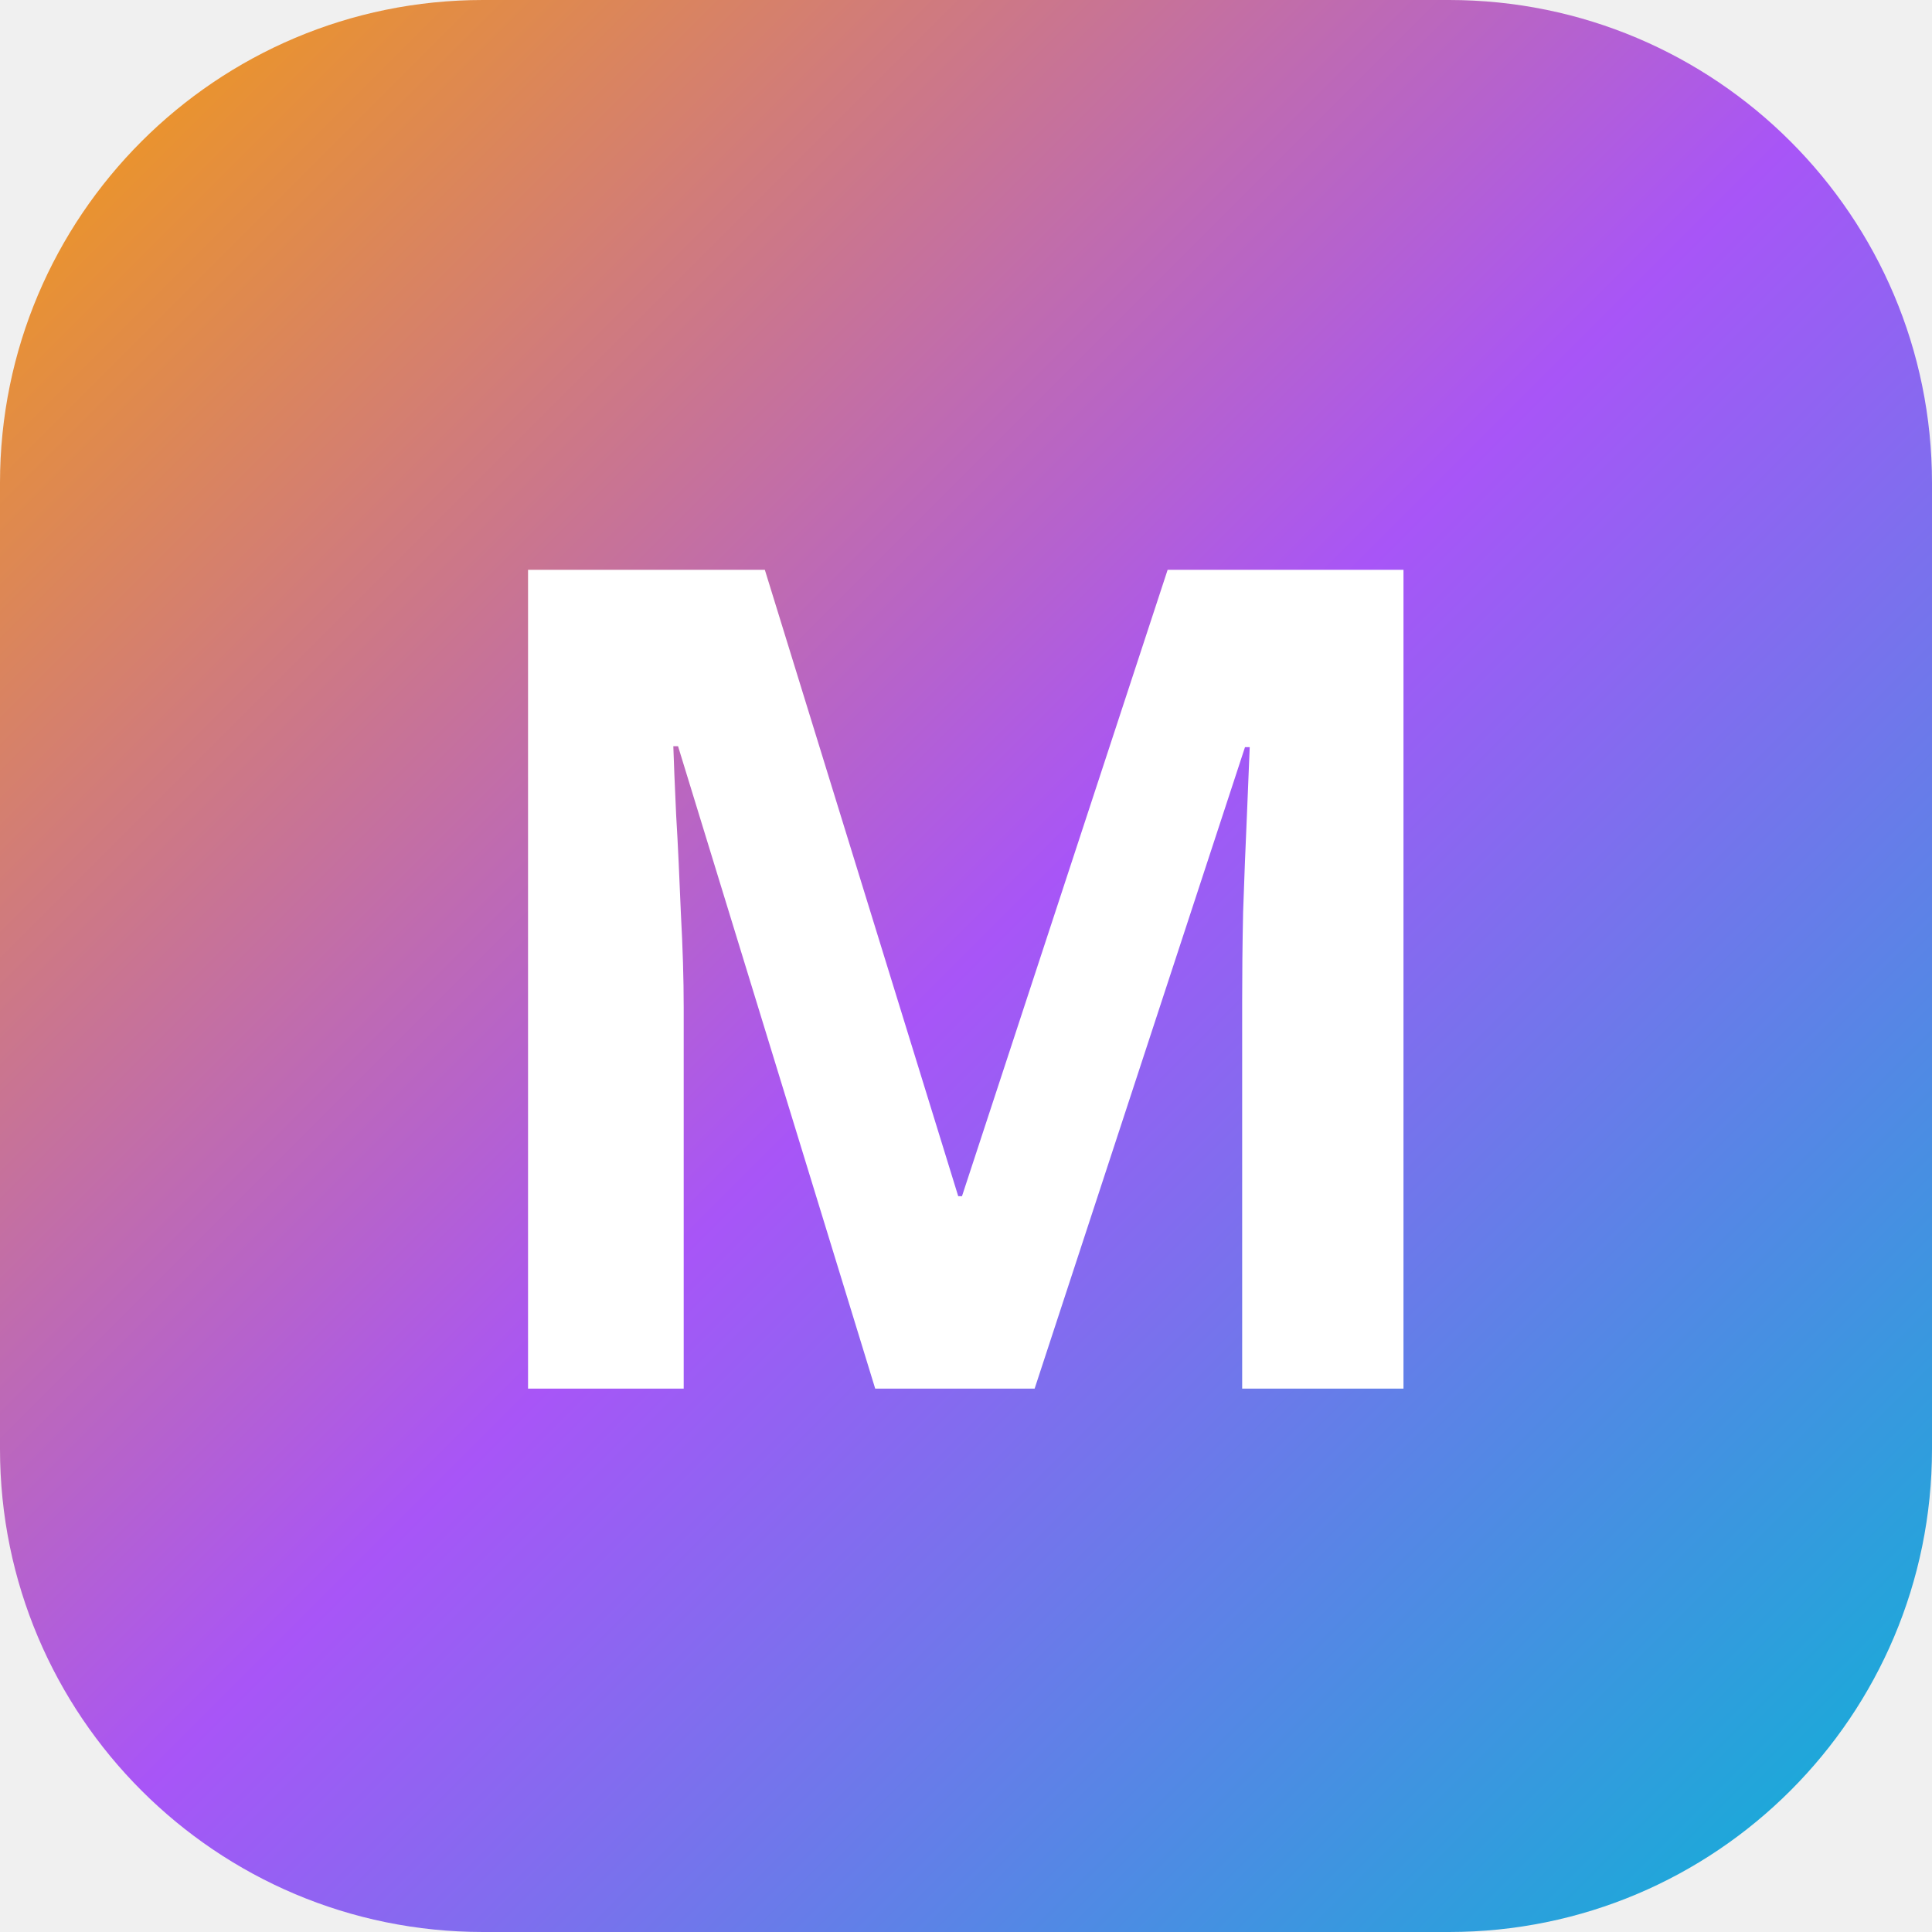
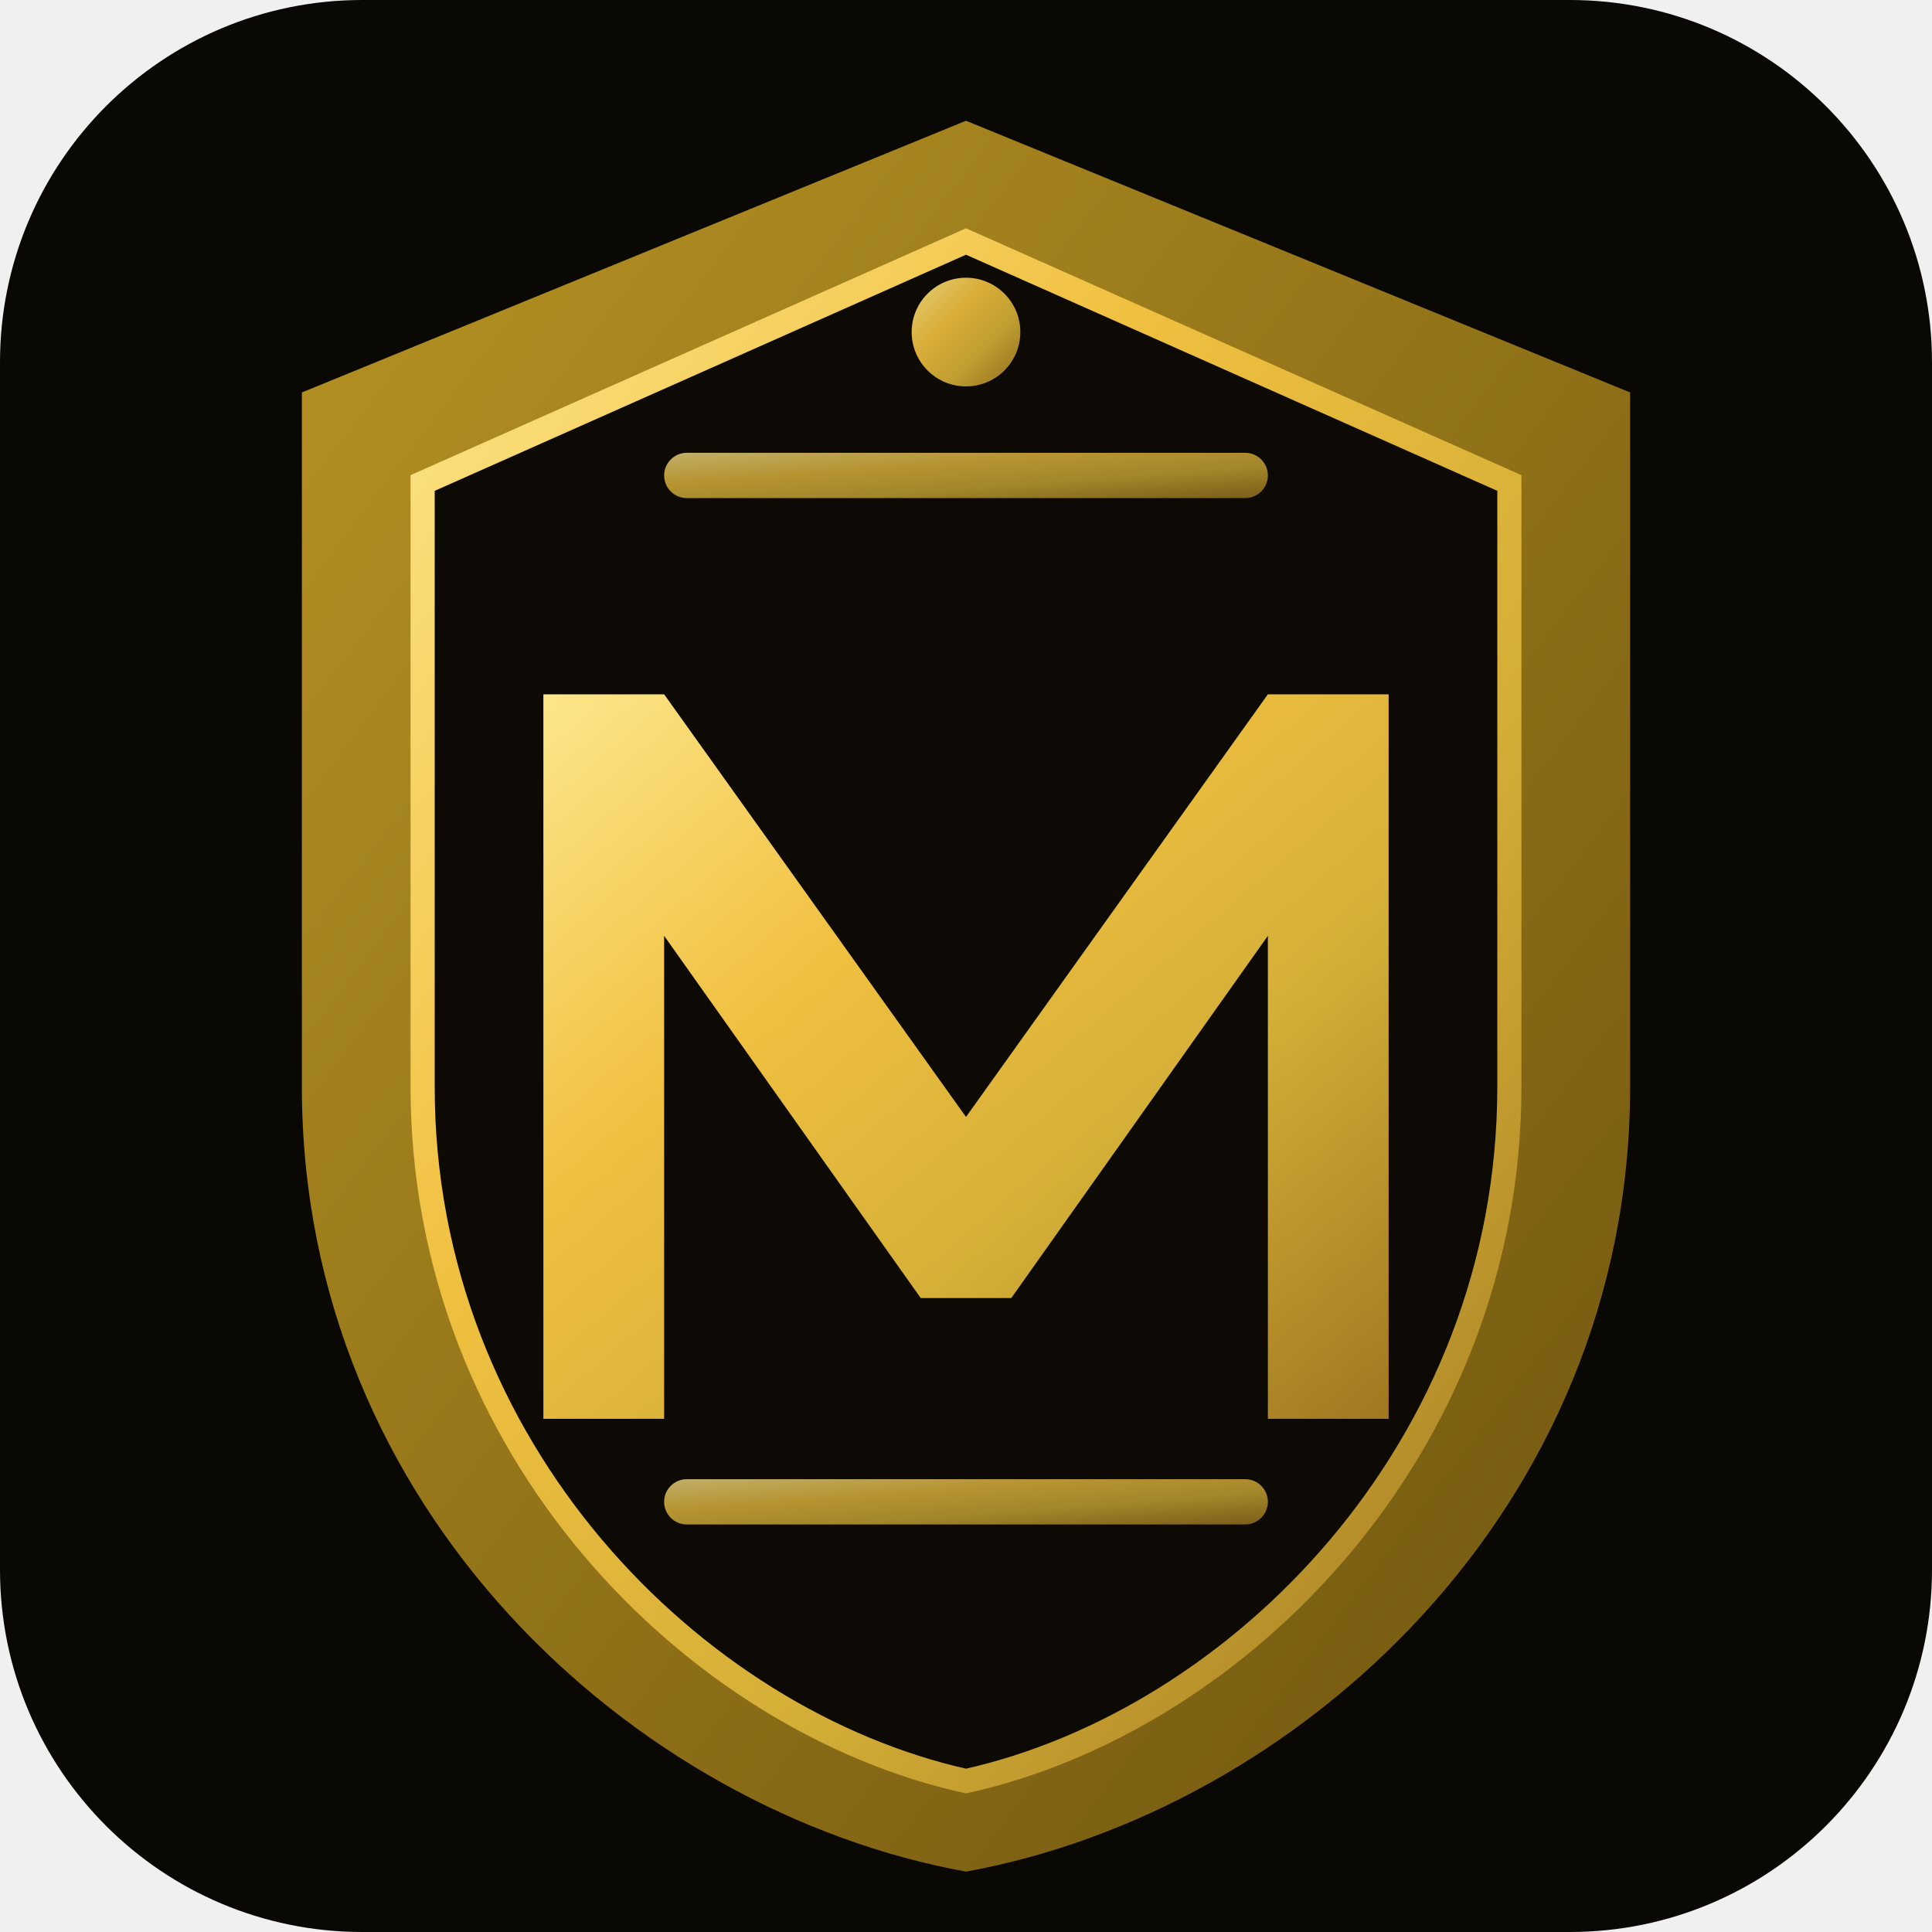
- <svg xmlns="http://www.w3.org/2000/svg" width="32" height="32" viewBox="0 0 32 32">
+ <svg xmlns="http://www.w3.org/2000/svg" width="64" height="64" viewBox="0 0 64 64">
  <defs>
-     <linearGradient id="g" x1="0%" y1="0%" x2="100%" y2="100%">
-       <stop offset="0%" stop-color="#f59e0b" />
-       <stop offset="50%" stop-color="#a855f7" />
-       <stop offset="100%" stop-color="#06b6d4" />
+     <linearGradient id="goldGrad" x1="0%" y1="0%" x2="100%" y2="100%">
+       <stop offset="0%" stop-color="#fde68a" />
+       <stop offset="35%" stop-color="#f0c040" />
+       <stop offset="65%" stop-color="#d4af37" />
+       <stop offset="100%" stop-color="#a07820" />
+     </linearGradient>
+     <linearGradient id="goldDark" x1="0%" y1="0%" x2="100%" y2="100%">
+       <stop offset="0%" stop-color="#c9a227" />
+       <stop offset="100%" stop-color="#7a5c10" />
    </linearGradient>
  </defs>
-   <rect width="32" height="32" rx="8" fill="url(#g)" />
-   <text x="16" y="23" text-anchor="middle" font-family="system-ui,sans-serif" font-weight="800" font-size="19" fill="white" letter-spacing="-0.5">M</text>
+   <rect width="64" height="64" rx="12" fill="#0a0804" />
+   <path d="M32 4 L54 13 L54 36 C54 50 43 60 32 62 C21 60 10 50 10 36 L10 13 Z" fill="url(#goldDark)" opacity="0.9" />
+   <path d="M32 8 L50 16 L50 36 C50 48 41 57 32 59 C23 57 14 48 14 36 L14 16 Z" fill="#0d0a05" stroke="url(#goldGrad)" stroke-width="0.8" />
+   <rect x="22" y="15" width="20" height="1.5" rx="0.75" fill="url(#goldGrad)" opacity="0.75" />
+   <path d="M18 47 L18 23 L22 23 L32 37 L42 23 L46 23 L46 47 L42 47 L42 31 L33.5 43 L30.5 43 L22 31 L22 47 Z" fill="url(#goldGrad)" />
+   <rect x="22" y="49" width="20" height="1.5" rx="0.75" fill="url(#goldGrad)" opacity="0.75" />
+   <circle cx="32" cy="11" r="1.8" fill="url(#goldGrad)" opacity="0.9" />
</svg>
